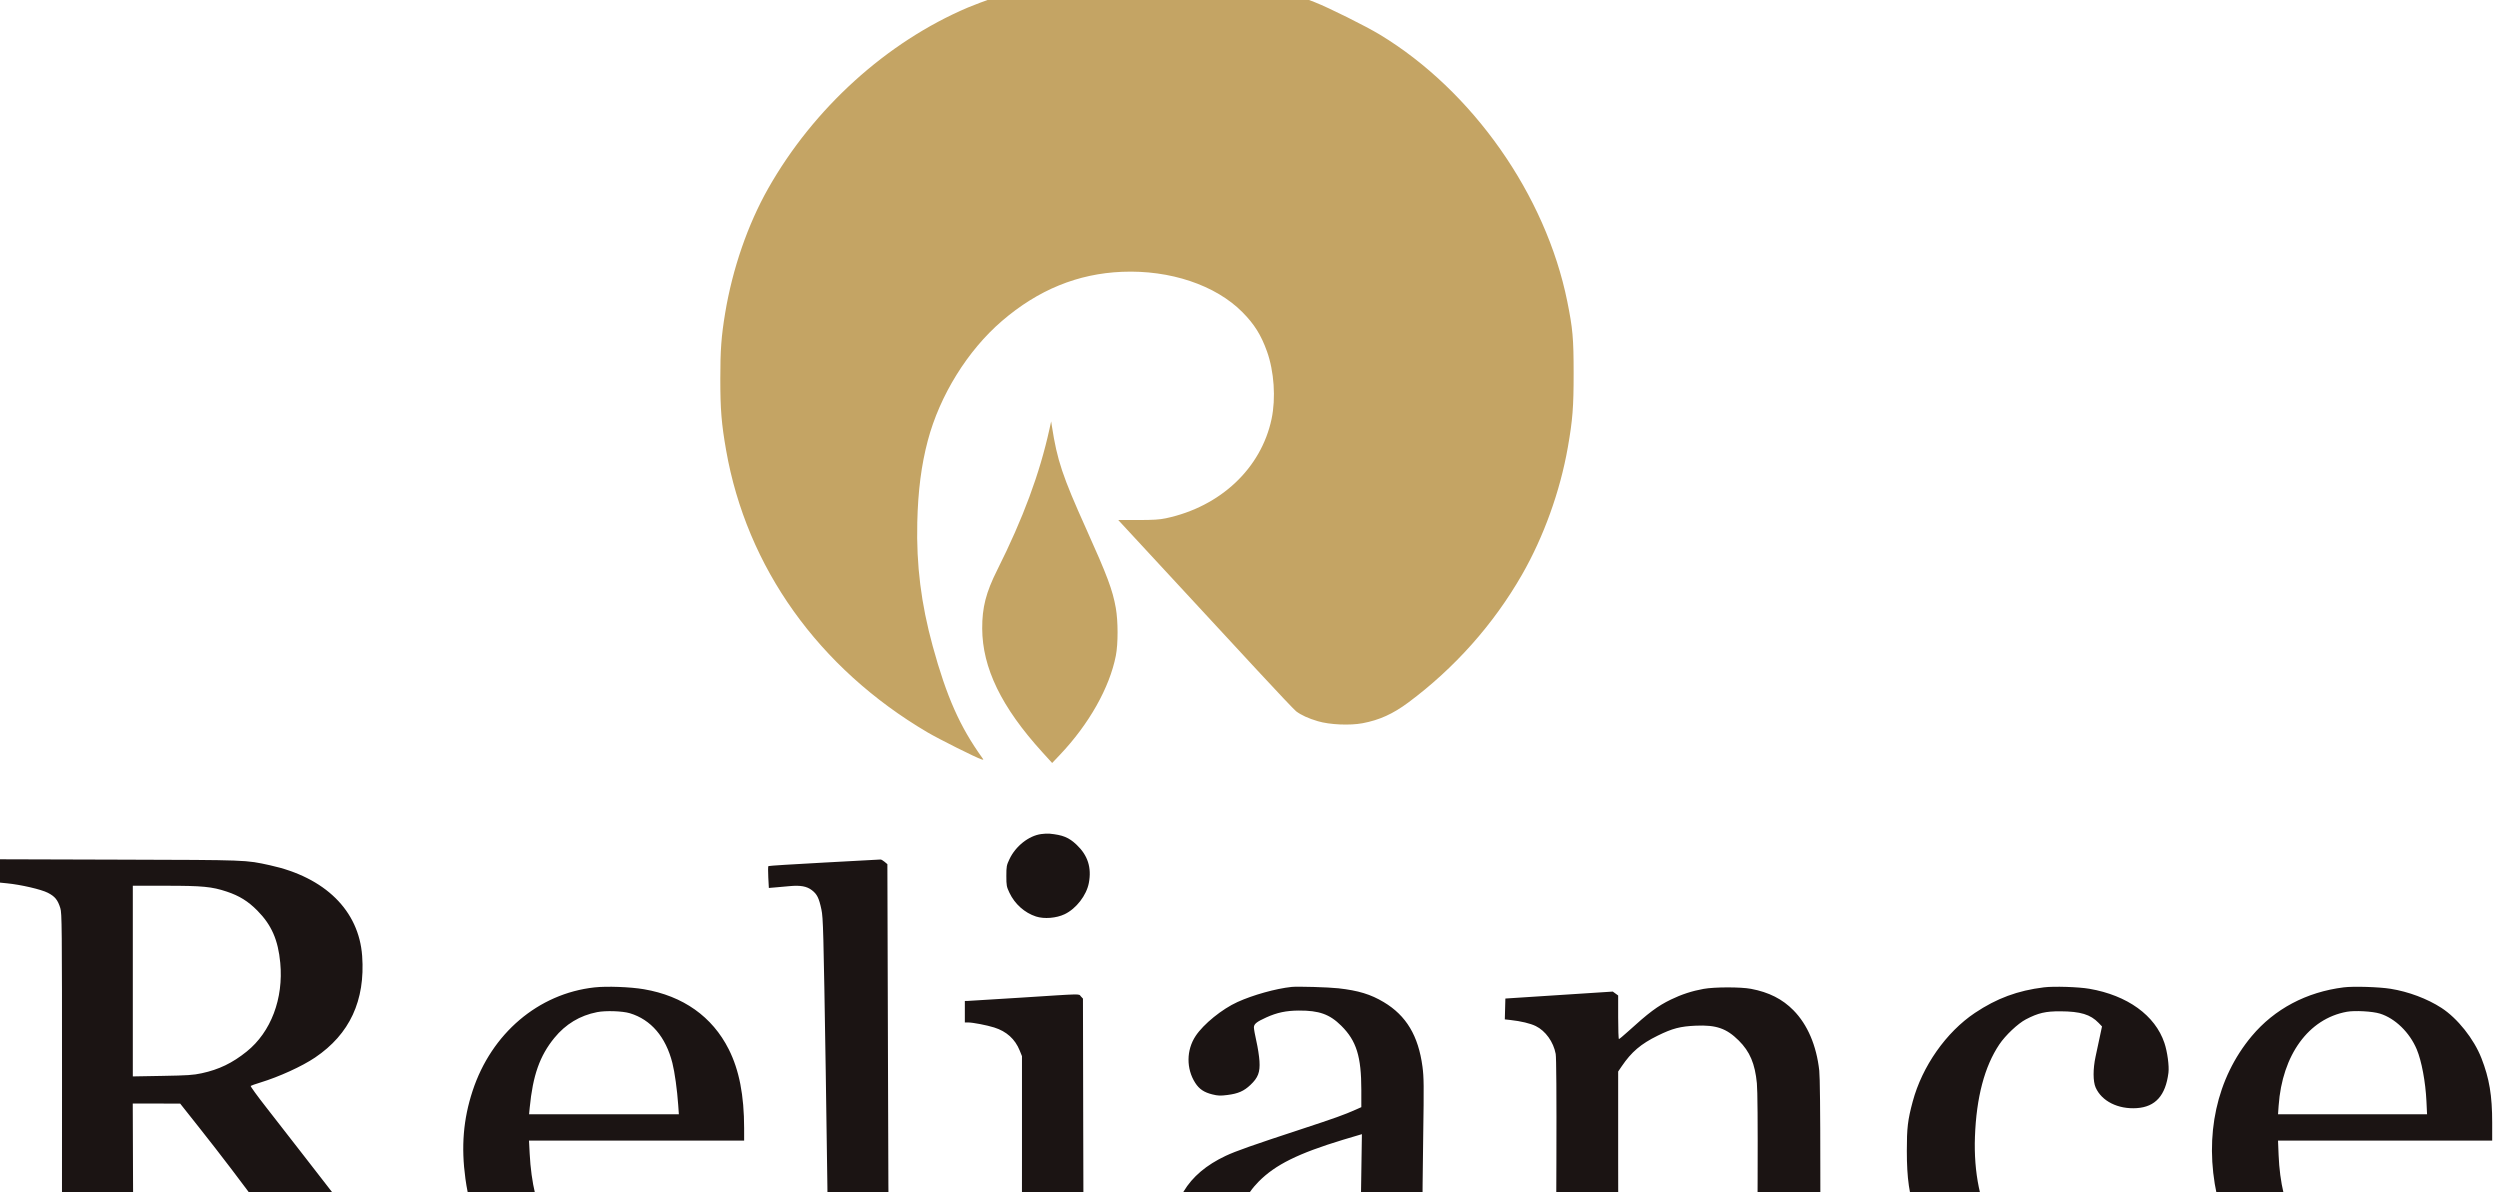
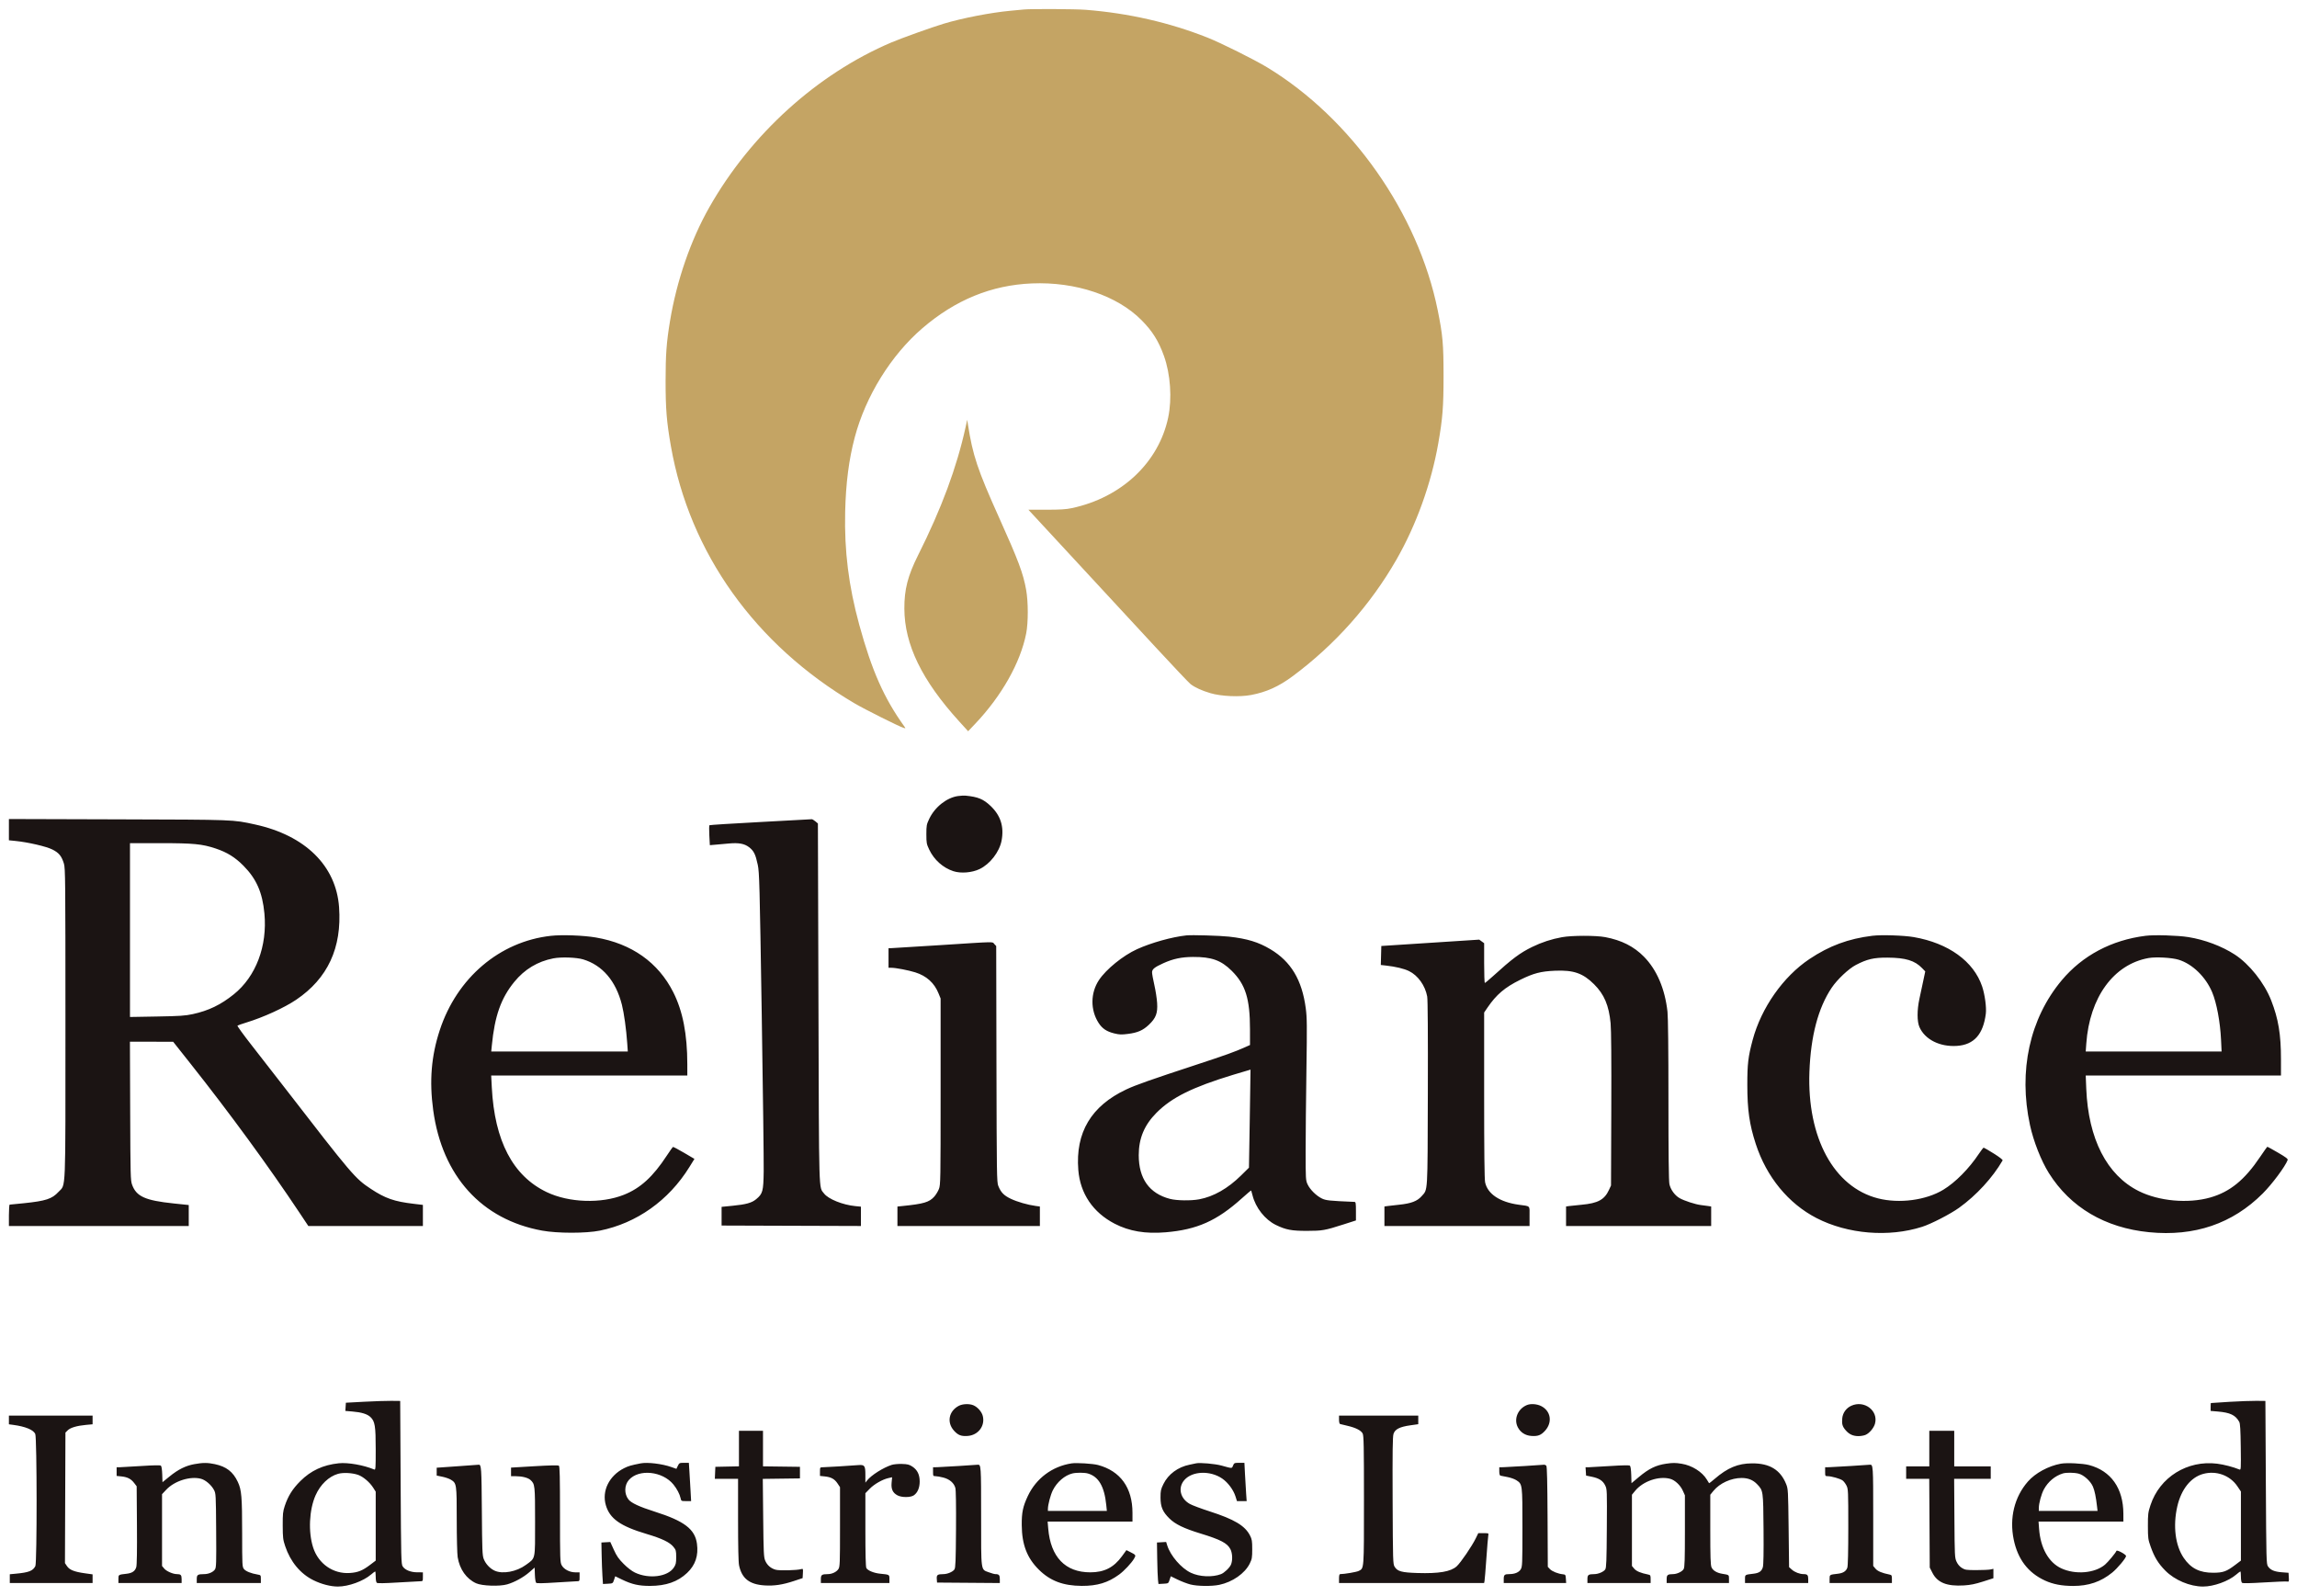
- <svg xmlns="http://www.w3.org/2000/svg" viewBox="0 30 2560 1220" version="1.1">
+ <svg xmlns="http://www.w3.org/2000/svg" viewBox="-10 -10 2580 1792" version="1.1">
  <path d="M 1066.174 884.078 C 1053.464 885.801, 1040.007 896.429, 1033.715 909.712 C 1030.730 916.014, 1030.500 917.251, 1030.500 927 C 1030.500 936.728, 1030.734 937.994, 1033.685 944.223 C 1039.130 955.718, 1049.243 964.744, 1060.900 968.514 C 1069.256 971.216, 1081.676 970.211, 1090.202 966.142 C 1102.011 960.506, 1112.592 946.833, 1114.986 934.114 C 1117.933 918.457, 1113.909 905.878, 1102.500 895.088 C 1094.434 887.460, 1088.412 884.999, 1074.500 883.647 C 1072.850 883.487, 1069.103 883.681, 1066.174 884.078 M -0 921.851 L -0 933.797 7.250 934.521 C 21.589 935.954, 42.135 940.720, 48.946 944.194 C 56.266 947.928, 59.153 951.470, 61.776 959.937 C 63.380 965.112, 63.500 977.596, 63.500 1139 C 63.500 1334.968, 64.130 1319.564, 55.745 1328.661 C 48.417 1336.611, 41.558 1338.853, 16.621 1341.450 C 8.437 1342.303, 1.350 1343, 0.871 1343 C 0.392 1343, 0 1348.400, 0 1355 L 0 1367 101 1367 L 202 1367 202 1355.226 L 202 1343.452 184.930 1341.667 C 153.089 1338.338, 143.166 1333.856, 138.364 1320.633 C 136.615 1315.816, 136.483 1310.707, 136.221 1237.750 L 135.941 1160 160.221 1160.040 L 184.500 1160.080 204 1184.688 C 248.244 1240.523, 291.467 1299.649, 326.492 1352.250 L 336.314 1367 400.657 1367 L 465 1367 465 1355.155 L 465 1343.309 454.750 1342.099 C 432.805 1339.509, 422.762 1336.008, 406.535 1325.294 C 388.774 1313.568, 385.914 1310.206, 308.453 1210 C 298.037 1196.525, 281.959 1175.862, 272.725 1164.082 C 263.491 1152.302, 256.288 1142.355, 256.718 1141.976 C 257.148 1141.598, 261.550 1140.049, 266.500 1138.535 C 285.901 1132.600, 309.246 1121.944, 322.630 1112.913 C 358.124 1088.961, 374.095 1054.549, 370.856 1009 C 367.546 962.444, 332.890 928.326, 276.408 916.018 C 251.190 910.523, 254.922 910.663, 122.750 910.270 L 0 909.905 -0 921.851 M 844 913.266 C 812.925 914.913, 787.198 916.539, 786.830 916.880 C 786.461 917.221, 786.417 922.397, 786.730 928.383 L 787.301 939.266 794.400 938.662 C 798.305 938.330, 804.698 937.761, 808.607 937.396 C 819.631 936.369, 826.111 937.541, 831.296 941.500 C 836.695 945.622, 838.636 949.544, 841.131 961.365 C 842.919 969.834, 843.242 981.977, 845.566 1128 C 846.944 1214.625, 847.943 1294.500, 847.786 1305.500 C 847.463 1328.091, 846.742 1330.754, 839.279 1336.938 C 834.341 1341.029, 828.078 1342.772, 812.921 1344.272 L 800.500 1345.502 800.500 1356.001 L 800.500 1366.500 878.750 1366.756 L 957 1367.012 957 1356.151 L 957 1345.289 950.750 1344.681 C 936.520 1343.296, 920.368 1336.793, 915.585 1330.522 C 909.533 1322.588, 909.959 1337.039, 909.289 1116.702 L 908.675 914.904 905.761 912.452 C 904.158 911.103, 902.319 910.061, 901.673 910.136 C 901.028 910.210, 875.075 911.619, 844 913.266 M 136 1034.623 L 136 1132.247 166.250 1131.716 C 192.176 1131.262, 197.930 1130.877, 206.500 1129.024 C 224.266 1125.182, 237.939 1118.585, 252.631 1106.766 C 277.479 1086.777, 290.422 1052.572, 286.991 1015.967 C 284.790 992.484, 278.051 977.121, 263.500 962.414 C 254.071 952.884, 245.072 947.294, 232.303 943.035 C 216.986 937.926, 207.513 937.012, 169.750 937.006 L 136 937 136 1034.623 M 608.708 1041.099 C 551.223 1047.481, 503.259 1088.228, 483.925 1147.105 C 474.399 1176.117, 472.105 1204.208, 476.586 1237 C 486.689 1310.930, 530.981 1359.858, 598.978 1372.204 C 616.292 1375.347, 648.137 1375.346, 663.763 1372.201 C 705.075 1363.887, 741.039 1338.376, 764.252 1300.920 L 770.004 1291.639 758.350 1284.787 C 751.941 1281.018, 746.351 1278.062, 745.929 1278.217 C 745.507 1278.373, 742.361 1282.775, 738.938 1288 C 723.406 1311.708, 709.355 1324.534, 690.824 1331.921 C 665.197 1342.135, 629.064 1340.898, 604.072 1328.950 C 566.077 1310.786, 545.497 1271.519, 542.385 1211.250 L 541.701 1198 651.850 1198 L 762 1198 761.990 1185.250 C 761.962 1151.545, 756.928 1125.720, 746.247 1104.500 C 729.376 1070.983, 699.502 1049.841, 659.297 1042.965 C 645.436 1040.594, 621.281 1039.703, 608.708 1041.099 M 1322.500 1040.619 C 1306.293 1042.367, 1283.147 1048.833, 1267.184 1056.071 C 1251.431 1063.213, 1232.431 1078.617, 1224.342 1090.804 C 1214.769 1105.226, 1214.603 1124.356, 1223.925 1138.883 C 1228.004 1145.240, 1232.963 1148.577, 1241.441 1150.669 C 1247.275 1152.108, 1249.611 1152.199, 1256.907 1151.268 C 1267.876 1149.868, 1273.746 1147.299, 1280.438 1140.970 C 1288.329 1133.508, 1290.421 1127.977, 1289.694 1116.507 C 1289.380 1111.553, 1287.970 1102.464, 1286.561 1096.310 C 1285.153 1090.155, 1284 1083.773, 1284 1082.128 C 1284 1078.573, 1286.727 1076.359, 1296.636 1071.866 C 1307.644 1066.874, 1317.066 1064.883, 1330 1064.815 C 1350.816 1064.705, 1361.557 1068.548, 1373.465 1080.368 C 1388.993 1095.781, 1393.988 1111.778, 1393.996 1146.113 L 1394 1163.727 1388.250 1166.291 C 1376.552 1171.506, 1366.714 1175.038, 1333.500 1185.944 C 1282.892 1202.562, 1265.518 1208.689, 1255.100 1213.592 C 1215.605 1232.178, 1197.802 1262.040, 1201.160 1304.070 C 1203.281 1330.612, 1217.640 1351.824, 1242.039 1364.455 C 1258.407 1372.929, 1276.619 1375.988, 1299.302 1374.074 C 1334.587 1371.095, 1356.774 1361.201, 1384.884 1335.909 C 1390.489 1330.867, 1395.189 1326.912, 1395.329 1327.120 C 1395.470 1327.329, 1396.140 1329.750, 1396.820 1332.500 C 1400.264 1346.448, 1410.841 1359.871, 1423.090 1365.842 C 1434.227 1371.271, 1440.705 1372.502, 1458 1372.478 C 1475.286 1372.454, 1478.072 1371.966, 1498.707 1365.349 L 1513 1360.766 1513 1350.383 C 1513 1341.189, 1512.800 1339.992, 1511.250 1339.926 C 1483.138 1338.741, 1479.344 1338.345, 1474.729 1336.111 C 1468.466 1333.079, 1461.379 1326.061, 1458.680 1320.220 C 1456.581 1315.676, 1456.500 1314.286, 1456.500 1283 C 1456.500 1265.125, 1456.892 1224.400, 1457.371 1192.500 C 1458.139 1141.304, 1458.050 1133.067, 1456.614 1122.282 C 1452.399 1090.625, 1440.007 1069.952, 1417.007 1056.204 C 1403.514 1048.138, 1390.988 1044.317, 1370.500 1042.013 C 1360.407 1040.879, 1328.646 1039.956, 1322.500 1040.619 M 2093 1041.036 C 2066.081 1044.348, 2044.655 1052.280, 2022.349 1067.192 C 1992.876 1086.896, 1968.299 1121.908, 1958.606 1158 C 1953.541 1176.860, 1952.579 1184.946, 1952.596 1208.500 C 1952.617 1236.734, 1954.945 1252.964, 1962.134 1275 C 1974.188 1311.945, 1998.699 1341.806, 2030.361 1358.121 C 2065.309 1376.128, 2111.448 1379.934, 2149 1367.905 C 2159.245 1364.623, 2180.646 1353.591, 2190.500 1346.512 C 2209.865 1332.599, 2228.223 1312.614, 2239.325 1293.360 C 2239.729 1292.658, 2235.917 1289.676, 2229.416 1285.610 C 2223.604 1281.974, 2218.499 1279, 2218.071 1279 C 2217.643 1279, 2215.234 1282.097, 2212.717 1285.882 C 2201.584 1302.625, 2186.457 1317.922, 2172.809 1326.239 C 2153.380 1338.080, 2123.349 1342.074, 2099.439 1335.997 C 2049.817 1323.386, 2019.642 1267.788, 2022.347 1193.950 C 2023.824 1153.646, 2032.166 1122.065, 2047.297 1099.500 C 2053.564 1090.153, 2066.392 1078.047, 2074.500 1073.827 C 2087.175 1067.230, 2094.647 1065.494, 2110 1065.578 C 2130.424 1065.689, 2140.676 1068.811, 2148.979 1077.448 L 2152.457 1081.067 2150.074 1092.284 C 2148.764 1098.453, 2146.868 1107.325, 2145.861 1112 C 2143.157 1124.556, 2143.179 1137.352, 2145.917 1143.563 C 2152.098 1157.585, 2168.860 1165.999, 2188.065 1164.719 C 2207.143 1163.447, 2217.574 1151.796, 2220.492 1128.500 C 2221.357 1121.596, 2219.381 1106.987, 2216.367 1098.010 C 2206.874 1069.731, 2178.520 1049.258, 2139.500 1042.509 C 2128.427 1040.593, 2103.113 1039.791, 2093 1041.036 M 2400 1041.048 C 2361.809 1045.809, 2329.068 1063.164, 2305.765 1091 C 2269.784 1133.978, 2256.900 1192.735, 2270.090 1253.695 C 2274.017 1271.842, 2282.644 1293.779, 2291.251 1307.500 C 2315.459 1346.094, 2354.401 1369.083, 2403.856 1373.975 C 2454.805 1379.016, 2497.520 1364.468, 2531.504 1330.500 C 2542.058 1319.951, 2556.783 1300.171, 2559.508 1292.882 C 2559.972 1291.640, 2557.464 1289.726, 2548.691 1284.632 C 2542.409 1280.985, 2537.034 1278, 2536.746 1278 C 2536.458 1278, 2532.827 1283.063, 2528.677 1289.250 C 2511.220 1315.280, 2494.696 1328.743, 2472.500 1335.025 C 2447.596 1342.073, 2414.977 1339.136, 2392.269 1327.800 C 2356.453 1309.921, 2335.573 1269.189, 2333.292 1212.750 L 2332.696 1198 2442.348 1198 L 2552 1198 2552 1179.724 C 2552 1151.738, 2549.098 1134.331, 2540.965 1113.529 C 2533.260 1093.823, 2516.469 1072.725, 2500 1062.056 C 2485.527 1052.681, 2466.290 1045.455, 2448 1042.524 C 2436.102 1040.617, 2409.917 1039.812, 2400 1041.048 M 1744.500 1042.615 C 1732.761 1044.720, 1721.734 1048.319, 1711.010 1053.544 C 1697.312 1060.217, 1688.473 1066.817, 1666.535 1086.750 C 1662.146 1090.737, 1658.206 1094, 1657.778 1094 C 1657.350 1094, 1657 1083.960, 1657 1071.688 L 1657 1049.376 1654.250 1047.376 L 1651.500 1045.375 1596.500 1048.937 L 1541.500 1052.500 1541.217 1063.174 L 1540.934 1073.848 1546.717 1074.488 C 1557.538 1075.685, 1567.050 1077.963, 1572.626 1080.693 C 1582.653 1085.603, 1590.761 1096.933, 1593.030 1109.204 C 1593.688 1112.763, 1593.942 1151.110, 1593.752 1218.099 C 1593.427 1332.487, 1593.851 1325.480, 1586.776 1333.517 C 1581.854 1339.109, 1575.039 1341.708, 1561.654 1343.098 C 1556.069 1343.677, 1550.037 1344.363, 1548.250 1344.621 L 1545 1345.091 1545 1356.045 L 1545 1367 1626.500 1367 L 1708 1367 1708 1356.019 C 1708 1343.464, 1709.445 1345.001, 1695.867 1343.120 C 1674.585 1340.172, 1660.896 1331.067, 1658.092 1317.994 C 1657.347 1314.520, 1657 1283.399, 1657 1220.063 L 1657 1127.224 1660.644 1121.862 C 1670.659 1107.126, 1680.213 1098.994, 1697.500 1090.490 C 1712.595 1083.065, 1720.595 1080.978, 1736.599 1080.291 C 1757.398 1079.397, 1767.970 1083.060, 1780.472 1095.492 C 1791.875 1106.830, 1797.119 1119.204, 1799.045 1139.313 C 1799.741 1146.583, 1800.009 1180.439, 1799.808 1236 L 1799.500 1321.500 1797.199 1326.500 C 1792.158 1337.453, 1784.798 1341.448, 1766.567 1343.130 C 1760.480 1343.691, 1754.037 1344.362, 1752.250 1344.621 L 1749 1345.091 1749 1356.045 L 1749 1367 1830.500 1367 L 1912 1367 1912 1356.045 L 1912 1345.091 1908.750 1344.589 C 1906.963 1344.314, 1903.250 1343.820, 1900.500 1343.492 C 1894.287 1342.751, 1881.805 1338.706, 1876.547 1335.727 C 1871.161 1332.678, 1866.414 1326.157, 1865.092 1319.994 C 1864.349 1316.528, 1864 1286.327, 1864 1225.411 C 1864 1168.365, 1863.611 1132.434, 1862.928 1126.303 C 1860.055 1100.542, 1850.926 1079.207, 1836.500 1064.537 C 1825.170 1053.016, 1811.386 1046.047, 1793.049 1042.569 C 1782.549 1040.577, 1755.718 1040.602, 1744.500 1042.615 M 1046 1051.548 C 1017.675 1053.366, 993.038 1054.887, 991.250 1054.927 L 988 1055 988 1066 L 988 1077 991.390 1077 C 996.200 1077, 1010.344 1079.721, 1018 1082.119 C 1030.691 1086.094, 1039.424 1093.977, 1044.177 1105.748 L 1046.500 1111.500 1046.500 1216 C 1046.500 1316.104, 1046.420 1320.706, 1044.609 1325.404 C 1043.568 1328.101, 1041.202 1331.984, 1039.350 1334.034 C 1033.657 1340.336, 1027.625 1342.119, 1003.750 1344.557 L 998 1345.144 998 1356.072 L 998 1367 1078 1367 L 1158 1367 1158 1356.061 L 1158 1345.123 1153.250 1344.485 C 1144.318 1343.287, 1132.504 1339.878, 1125.285 1336.417 C 1117.518 1332.694, 1114.196 1329.261, 1111.270 1321.931 C 1109.613 1317.783, 1109.482 1309.034, 1109.222 1185.034 L 1108.943 1052.569 1106.797 1050.284 C 1104.220 1047.541, 1110.443 1047.411, 1046 1051.548 M 611.500 1066.411 C 593.825 1069.868, 579.202 1078.679, 567.650 1092.833 C 552.712 1111.136, 545.629 1131.188, 542.422 1164.250 L 541.767 1171 618.459 1171 L 695.150 1171 694.507 1161.750 C 693.412 1145.996, 690.909 1127.905, 688.521 1118.489 C 681.748 1091.776, 666.652 1074.111, 645 1067.559 C 637.479 1065.283, 620.282 1064.694, 611.500 1066.411 M 2403.238 1066.040 C 2363.999 1073.101, 2337.017 1110.193, 2333.329 1162.145 L 2332.701 1171 2409.004 1171 L 2485.308 1171 2484.678 1157.750 C 2483.730 1137.809, 2479.728 1116.383, 2474.733 1104.500 C 2467.450 1087.173, 2452.576 1072.733, 2437.072 1067.938 C 2429.443 1065.578, 2411.422 1064.567, 2403.238 1066.040 M 1375.175 1197.150 C 1329.281 1211.120, 1306.009 1222.655, 1288.900 1239.915 C 1275.276 1253.659, 1269.035 1268.610, 1269.035 1287.500 C 1269.035 1313.840, 1280.921 1330.476, 1304.071 1336.535 C 1311.655 1338.521, 1327.512 1338.765, 1336.870 1337.042 C 1352.999 1334.071, 1369.163 1324.869, 1384.022 1310.199 L 1392.834 1301.500 1393.753 1246.500 C 1394.258 1216.250, 1394.633 1191.448, 1394.586 1191.384 C 1394.539 1191.319, 1385.804 1193.914, 1375.175 1197.150 M 399 1564.397 L 378.500 1565.500 378.201 1570.102 L 377.902 1574.704 385.839 1575.366 C 396.137 1576.225, 402.572 1578.216, 406.159 1581.653 C 411.151 1586.435, 412 1591.690, 412 1617.788 C 412 1639.711, 411.888 1641.167, 410.250 1640.481 C 398.447 1635.535, 380.728 1632.425, 370.500 1633.505 C 352.884 1635.365, 339.246 1641.679, 327.412 1653.453 C 318.592 1662.228, 313.564 1670.247, 309.826 1681.500 C 307.791 1687.624, 307.507 1690.378, 307.557 1703.500 C 307.609 1716.995, 307.882 1719.303, 310.282 1726.500 C 316.138 1744.067, 327.384 1757.641, 342.086 1764.888 C 351.054 1769.309, 361.343 1771.965, 369.500 1771.965 C 381.436 1771.965, 398.032 1765.944, 406.812 1758.429 C 409.015 1756.543, 411.084 1755, 411.409 1755 C 411.734 1755, 412 1757.645, 412 1760.878 C 412 1764.375, 412.506 1767.164, 413.250 1767.764 C 414.093 1768.444, 421.657 1768.334, 436.500 1767.423 C 448.600 1766.681, 459.962 1766.058, 461.750 1766.037 C 464.978 1766, 465 1765.967, 465 1761 L 465 1756 458.750 1755.978 C 451.304 1755.952, 444.967 1753.405, 442.328 1749.378 C 440.601 1746.742, 440.473 1741.554, 440 1655.044 L 439.500 1563.500 429.500 1563.397 C 424 1563.340, 410.275 1563.790, 399 1564.397 M 2494 1564.496 C 2482.725 1565.168, 2473.387 1565.781, 2473.250 1565.859 C 2473.113 1565.936, 2473 1567.960, 2473 1570.356 L 2473 1574.712 2480.857 1575.368 C 2494.966 1576.544, 2500.968 1579.421, 2505.128 1587 C 2506.164 1588.889, 2506.580 1595.831, 2506.826 1615.386 C 2507.137 1640.129, 2507.071 1641.239, 2505.326 1640.510 C 2498.712 1637.748, 2487.887 1634.917, 2480.333 1633.974 C 2446.807 1629.789, 2415.725 1649.148, 2405.402 1680.645 C 2402.730 1688.798, 2402.503 1690.649, 2402.533 1704 C 2402.564 1717.624, 2402.753 1719.029, 2405.668 1727.261 C 2409.805 1738.947, 2414.158 1746.057, 2422.086 1754.077 C 2432.627 1764.742, 2449.754 1771.965, 2464.500 1771.965 C 2476.452 1771.965, 2493.022 1765.993, 2501.659 1758.573 C 2503.946 1756.608, 2506.084 1755, 2506.409 1755 C 2506.734 1755, 2507 1757.645, 2507 1760.878 C 2507 1764.374, 2507.506 1767.165, 2508.250 1767.766 C 2509.095 1768.449, 2517.107 1768.313, 2533 1767.344 C 2545.925 1766.556, 2557.534 1766.098, 2558.798 1766.326 C 2560.979 1766.720, 2561.080 1766.482, 2560.798 1761.620 L 2560.500 1756.500 2553 1755.939 C 2544.601 1755.311, 2540.204 1753.440, 2537.398 1749.301 C 2535.577 1746.614, 2535.480 1742.768, 2535 1655 L 2534.500 1563.500 2524.500 1563.387 C 2519 1563.325, 2505.275 1563.824, 2494 1564.496 M 1066.871 1569.006 C 1055.621 1574.951, 1053.202 1587.683, 1061.565 1596.940 C 1066.116 1601.978, 1069.665 1603.337, 1076.900 1602.814 C 1088.786 1601.954, 1096.667 1591.509, 1093.856 1580.342 C 1092.664 1575.610, 1088.020 1570.343, 1083.282 1568.352 C 1078.727 1566.438, 1071.160 1566.739, 1066.871 1569.006 M 1705.145 1568.070 C 1694.921 1572.165, 1690.074 1583.756, 1694.752 1592.929 C 1697.760 1598.829, 1703.140 1602.310, 1710.018 1602.808 C 1717.340 1603.337, 1720.868 1601.995, 1725.430 1596.945 C 1733.956 1587.508, 1731.930 1574.757, 1721.030 1569.250 C 1716.340 1566.881, 1709.401 1566.365, 1705.145 1568.070 M 2069.384 1568.913 C 2063.688 1571.500, 2059.815 1576.866, 2059.227 1582.988 C 2058.600 1589.519, 2059.405 1592.253, 2063.249 1596.631 C 2067.161 1601.086, 2071.443 1603, 2077.500 1603 C 2080.010 1603, 2083.519 1602.392, 2085.298 1601.649 C 2089.695 1599.812, 2094.682 1593.896, 2096.019 1588.929 C 2099.945 1574.351, 2083.923 1562.311, 2069.384 1568.913 M 0 1584.871 L 0 1589.742 4.841 1590.385 C 18.575 1592.206, 27.672 1595.971, 29.623 1600.640 C 31.552 1605.258, 31.644 1745.168, 29.721 1748.970 C 26.985 1754.376, 22.394 1756.165, 7.750 1757.530 L 1 1758.159 1 1763.080 L 1 1768 47.500 1768 L 94 1768 94 1763.142 L 94 1758.284 85.250 1757.059 C 73.443 1755.405, 68.095 1753.265, 65.259 1749.056 L 62.962 1745.648 63.231 1672.347 L 63.500 1599.045 66.064 1596.481 C 69.040 1593.505, 76.452 1591.321, 86.750 1590.384 L 94 1589.724 94 1584.862 L 94 1580 47 1580 L 0 1580 0 1584.871 M 1494 1584.531 C 1494 1587.294, 1494.488 1589.206, 1495.250 1589.430 C 1495.938 1589.632, 1499.631 1590.523, 1503.459 1591.410 C 1512.778 1593.571, 1518.735 1596.587, 1520.527 1600.053 C 1521.784 1602.484, 1522 1613.461, 1522 1675 C 1522 1753.975, 1522.198 1751.295, 1516.128 1754.434 C 1513.784 1755.646, 1500.020 1758, 1495.276 1758 C 1494.411 1758, 1494 1759.612, 1494 1763 L 1494 1768 1575.481 1768 L 1656.962 1768 1657.425 1765.750 C 1657.680 1764.513, 1658.610 1753.150, 1659.493 1740.500 C 1660.375 1727.850, 1661.336 1716.263, 1661.628 1714.750 C 1662.159 1712.002, 1662.155 1712, 1656.288 1712 L 1650.417 1712 1647.623 1717.750 C 1643.348 1726.547, 1630.635 1745.194, 1626.147 1749.248 C 1619.492 1755.260, 1606.207 1757.523, 1582.016 1756.763 C 1564.273 1756.206, 1559.592 1754.917, 1556.448 1749.721 C 1554.573 1746.621, 1554.489 1743.829, 1554.213 1675.443 C 1553.987 1619.574, 1554.200 1603.543, 1555.213 1600.443 C 1556.911 1595.241, 1562.192 1592.562, 1574.062 1590.882 L 1583 1589.617 1583 1584.809 L 1583 1580 1538.500 1580 L 1494 1580 1494 1584.531 M 820 1616.971 L 820 1636.942 806.750 1637.221 L 793.500 1637.500 793.204 1644.250 L 792.909 1651 805.954 1651 L 819 1651 819 1696.951 C 819 1727.133, 819.385 1744.720, 820.123 1748.201 C 823.244 1762.922, 831.762 1769.604, 848.798 1770.692 C 859.563 1771.380, 869.028 1769.957, 881.720 1765.746 L 891.500 1762.500 891.807 1757.119 C 892.103 1751.916, 892.037 1751.759, 889.807 1752.404 C 885.058 1753.776, 865.524 1754.250, 861.295 1753.095 C 855.753 1751.582, 851.628 1747.983, 849.442 1742.754 C 847.855 1738.959, 847.615 1733.783, 847.216 1694.771 L 846.769 1651.041 867.635 1650.771 L 888.500 1650.500 888.500 1644 L 888.500 1637.500 867.750 1637.230 L 847 1636.959 847 1616.980 L 847 1597 833.500 1597 L 820 1597 820 1616.971 M 2157 1617 L 2157 1637 2144 1637 L 2131 1637 2131 1644 L 2131 1651 2143.965 1651 L 2156.929 1651 2157.215 1700.823 L 2157.500 1750.645 2160.522 1756.573 C 2166.170 1767.648, 2176.755 1771.865, 2195.964 1770.695 C 2203.189 1770.255, 2208.572 1769.164, 2217.312 1766.368 L 2229 1762.630 2229 1757.340 L 2229 1752.050 2225.750 1752.770 C 2223.963 1753.166, 2216.875 1753.493, 2210 1753.495 C 2198.526 1753.500, 2197.182 1753.302, 2193.623 1751.090 C 2191.104 1749.524, 2189.002 1747.072, 2187.623 1744.090 C 2185.576 1739.664, 2185.489 1737.915, 2185.202 1695.250 L 2184.903 1651 2205.452 1651 L 2226 1651 2226 1644 L 2226 1637 2205.500 1637 L 2185 1637 2185 1617 L 2185 1597 2171 1597 L 2157 1597 2157 1617 M 208.254 1634.494 C 198.572 1636.250, 190.165 1640.423, 180.500 1648.271 L 172.500 1654.768 172.214 1645.976 C 172.039 1640.614, 171.454 1636.801, 170.714 1636.202 C 169.916 1635.556, 162.475 1635.679, 149 1636.560 C 137.725 1637.297, 126.813 1637.922, 124.750 1637.950 L 121 1638 121 1642.860 L 121 1647.720 126.387 1648.276 C 133.200 1648.979, 137.151 1651.021, 140.698 1655.670 L 143.500 1659.342 143.811 1702.921 C 144.017 1731.797, 143.762 1747.728, 143.054 1750.140 C 141.739 1754.620, 138.478 1756.868, 132.258 1757.583 C 122.856 1758.663, 123 1758.570, 123 1763.519 L 123 1768 158.500 1768 L 194 1768 194 1763.607 C 194 1758.997, 193.039 1758, 188.596 1758 C 184.313 1758, 177.012 1754.803, 174.514 1751.834 L 172 1748.847 172 1708.537 L 172 1668.227 176.750 1663.178 C 186.072 1653.267, 203.860 1647.693, 215.807 1650.938 C 220.949 1652.335, 227.316 1657.815, 230.322 1663.432 C 232.443 1667.394, 232.508 1668.573, 232.792 1708.861 C 233.052 1745.621, 232.904 1750.498, 231.464 1752.695 C 229.468 1755.741, 224.305 1757.996, 219.282 1758.014 C 212.038 1758.040, 211 1758.742, 211 1763.617 L 211 1768 247 1768 L 283 1768 283 1763.545 C 283 1759.176, 282.928 1759.079, 279.250 1758.462 C 271.989 1757.245, 266.004 1754.821, 264.013 1752.289 C 262.078 1749.829, 261.999 1748.279, 261.980 1712.115 C 261.958 1670.891, 261.333 1663.471, 257.120 1654.453 C 251.806 1643.077, 244.223 1637.214, 231.280 1634.471 C 223.131 1632.745, 217.875 1632.750, 208.254 1634.494 M 709.500 1633.626 C 698.731 1635.746, 695.770 1636.609, 691 1639.015 C 674.209 1647.485, 665.806 1664.497, 670.476 1680.569 C 674.887 1695.750, 686.853 1704.175, 716.500 1712.976 C 733.452 1718.009, 742.270 1722.253, 746.416 1727.375 C 749.267 1730.898, 749.500 1731.770, 749.500 1738.916 C 749.500 1745.629, 749.147 1747.180, 746.816 1750.702 C 739.960 1761.063, 718.814 1763.750, 703.131 1756.253 C 699.675 1754.601, 694.793 1750.847, 690.489 1746.531 C 684.883 1740.909, 682.680 1737.741, 679.489 1730.722 L 675.500 1721.944 670.500 1722.222 L 665.500 1722.500 665.773 1736.500 C 665.923 1744.200, 666.316 1754.683, 666.645 1759.796 L 667.245 1769.093 672.793 1768.796 C 678.304 1768.502, 678.351 1768.473, 679.683 1764.465 L 681.024 1760.429 688.762 1764.176 C 699.750 1769.496, 707.575 1771.266, 720 1771.242 C 738.073 1771.207, 751.250 1766.605, 761.770 1756.656 C 771.062 1747.869, 774.653 1737.199, 772.824 1723.820 C 770.592 1707.500, 758.520 1698.329, 725.500 1687.868 C 708.333 1682.430, 699.032 1678.128, 695.940 1674.196 C 690.994 1667.909, 691.177 1658.146, 696.352 1652.252 C 707.486 1639.570, 734.199 1642.306, 746.418 1657.379 C 750.350 1662.229, 753.477 1668.209, 754.457 1672.750 C 755.147 1675.943, 755.257 1676, 760.715 1676 L 766.272 1676 765.623 1664.250 C 765.267 1657.787, 764.697 1648.112, 764.359 1642.750 L 763.742 1633 758.355 1633 C 753.219 1633, 752.892 1633.158, 751.356 1636.379 L 749.745 1639.759 744.122 1637.767 C 733.681 1634.068, 717.241 1632.102, 709.500 1633.626 M 1193.500 1633.629 C 1171.861 1636.992, 1153.830 1650.449, 1144.504 1670.195 C 1138.927 1682.002, 1137.507 1688.777, 1137.628 1703 C 1137.813 1724.910, 1143.563 1739.850, 1156.885 1753.040 C 1169.576 1765.606, 1184.127 1771.104, 1205 1771.221 C 1222.417 1771.319, 1234.561 1767.631, 1247.076 1758.445 C 1252.681 1754.330, 1260.832 1745.644, 1263.784 1740.641 C 1266.115 1736.691, 1266.003 1736.503, 1259.350 1733.152 L 1255.201 1731.062 1250.148 1737.986 C 1240.946 1750.599, 1230.289 1756, 1214.605 1756 C 1186.525 1756, 1170.034 1738.834, 1167.365 1706.823 L 1166.712 1699 1214.356 1699 L 1262 1699 1262 1689.160 C 1262 1661.004, 1248.428 1642.158, 1223.328 1635.460 C 1217.457 1633.893, 1199.066 1632.764, 1193.500 1633.629 M 1333.500 1633.558 C 1332.400 1633.812, 1329.032 1634.521, 1326.015 1635.134 C 1313.002 1637.778, 1302.203 1645.779, 1296.781 1656.794 C 1293.851 1662.745, 1293.500 1664.370, 1293.500 1671.979 C 1293.500 1682.443, 1295.881 1688.039, 1303.523 1695.540 C 1310.139 1702.033, 1319.743 1706.677, 1338.277 1712.348 C 1361.113 1719.335, 1368.548 1723.234, 1372.023 1730.044 C 1374.343 1734.592, 1374.632 1742.552, 1372.649 1747.298 C 1371.156 1750.871, 1365.118 1756.624, 1361.364 1758.052 C 1351.657 1761.742, 1337.278 1761.082, 1327.595 1756.502 C 1316.750 1751.371, 1304.700 1737.410, 1301.010 1725.701 L 1299.813 1721.902 1294.656 1722.201 L 1289.500 1722.500 1289.792 1741 C 1289.953 1751.175, 1290.336 1761.659, 1290.643 1764.297 L 1291.201 1769.094 1296.771 1768.797 C 1302.308 1768.502, 1302.350 1768.475, 1303.683 1764.465 L 1305.024 1760.429 1312.762 1764.176 C 1317.018 1766.237, 1323.425 1768.680, 1327 1769.606 C 1334.786 1771.623, 1350.875 1771.838, 1359.500 1770.040 C 1374.371 1766.940, 1388.293 1757.212, 1393.745 1746.109 C 1396.221 1741.069, 1396.500 1739.435, 1396.500 1730 C 1396.500 1720.786, 1396.195 1718.903, 1394.012 1714.629 C 1388.372 1703.585, 1376.450 1696.471, 1348.500 1687.471 C 1339.150 1684.460, 1329.264 1680.760, 1326.532 1679.249 C 1315.578 1673.188, 1312.740 1660.922, 1320.299 1652.312 C 1329.188 1642.189, 1349.275 1641.424, 1362.813 1650.693 C 1369.199 1655.065, 1375.385 1663.373, 1377.683 1670.663 L 1379.365 1676 1384.812 1676 L 1390.258 1676 1389.647 1667.250 C 1389.311 1662.438, 1388.742 1652.763, 1388.382 1645.750 L 1387.729 1633 1381.986 1633 C 1376.512 1633, 1376.183 1633.145, 1374.964 1636.087 C 1373.547 1639.508, 1374.413 1639.507, 1362 1636.088 C 1354.817 1634.110, 1337.695 1632.590, 1333.500 1633.558 M 1861.402 1633.997 C 1849.933 1635.679, 1842.032 1639.535, 1830.808 1648.927 L 1822.500 1655.880 1822.215 1646.533 C 1822.038 1640.721, 1821.470 1636.818, 1820.715 1636.211 C 1819.922 1635.575, 1812.377 1635.701, 1799 1636.573 C 1787.725 1637.309, 1776.788 1637.931, 1774.695 1637.955 L 1770.890 1638 1771.195 1642.667 L 1771.500 1647.334 1777.795 1648.614 C 1786.075 1650.296, 1790.377 1653.081, 1792.969 1658.436 C 1795.033 1662.700, 1795.073 1663.768, 1794.790 1706.648 C 1794.547 1743.348, 1794.259 1750.864, 1793.020 1752.734 C 1791.252 1755.401, 1785.215 1757.995, 1780.730 1758.014 C 1774.075 1758.042, 1773 1758.821, 1773 1763.617 L 1773 1768 1808.500 1768 L 1844 1768 1844 1763.519 C 1844 1759.432, 1843.758 1758.989, 1841.250 1758.483 C 1832.825 1756.783, 1827.957 1754.737, 1825.562 1751.892 L 1823 1748.847 1823 1708.842 L 1823 1668.837 1826.574 1664.475 C 1835.511 1653.569, 1853.372 1647.475, 1866.065 1651.002 C 1871.319 1652.461, 1877.374 1658.155, 1880.108 1664.206 L 1882.500 1669.500 1882.500 1709.595 C 1882.500 1741.926, 1882.231 1750.195, 1881.109 1752.293 C 1879.604 1755.108, 1873.617 1757.992, 1869.230 1758.014 C 1863.106 1758.044, 1862 1758.901, 1862 1763.617 L 1862 1768 1897 1768 L 1932 1768 1932 1763.519 C 1932 1758.689, 1932.331 1758.940, 1924.170 1757.575 C 1918.295 1756.592, 1913.843 1753.868, 1912.377 1750.360 C 1911.287 1747.752, 1911 1738.903, 1911 1707.950 L 1911 1668.837 1914.574 1664.475 C 1921.642 1655.850, 1934.542 1649.980, 1946.339 1650.022 C 1953.631 1650.048, 1959.110 1652.291, 1963.699 1657.128 C 1970.455 1664.249, 1970.466 1664.324, 1970.819 1707.500 C 1971.036 1734.049, 1970.783 1747.698, 1970.027 1750.254 C 1968.660 1754.877, 1965.848 1756.817, 1959.435 1757.558 C 1949.825 1758.670, 1950 1758.559, 1950 1763.519 L 1950 1768 1985.500 1768 L 2021 1768 2021 1763.607 C 2021 1759.016, 2020.040 1758.006, 2015.668 1757.994 C 2011.445 1757.984, 2005.852 1755.839, 2002.697 1753.022 L 1999.500 1750.167 1998.980 1706.333 C 1998.477 1663.978, 1998.384 1662.313, 1996.233 1656.952 C 1989.788 1640.888, 1977.698 1633.503, 1958 1633.600 C 1942.056 1633.678, 1930.404 1638.532, 1915.698 1651.222 C 1912.506 1653.975, 1909.772 1656.065, 1909.621 1655.864 C 1909.471 1655.664, 1908.341 1653.826, 1907.110 1651.779 C 1901.923 1643.153, 1890.421 1635.923, 1878.914 1634.056 C 1871.813 1632.904, 1868.925 1632.894, 1861.402 1633.997 M 2304.757 1633.964 C 2290.801 1636.518, 2276.102 1644.488, 2267.763 1654.021 C 2252.583 1671.374, 2246.798 1695.023, 2251.814 1719.224 C 2256.397 1741.336, 2268.022 1756.568, 2286.929 1765.235 C 2295.985 1769.386, 2305.735 1771.256, 2318.500 1771.288 C 2335.897 1771.333, 2349.714 1766.620, 2362.423 1756.306 C 2368.331 1751.512, 2378.001 1739.957, 2377.999 1737.693 C 2377.997 1735.895, 2367.709 1730.372, 2367.201 1731.897 C 2366.521 1733.936, 2357.714 1744.528, 2354.333 1747.373 C 2342.834 1757.049, 2321.111 1758.878, 2305.214 1751.509 C 2291.076 1744.955, 2281.891 1728.631, 2280.312 1707.250 L 2279.703 1699 2327.351 1699 L 2375 1699 2374.983 1690.250 C 2374.926 1661.628, 2361.090 1641.992, 2336.408 1635.504 C 2329.296 1633.635, 2311.332 1632.761, 2304.757 1633.964 M 991.500 1635.339 C 981.937 1638.455, 968.558 1646.933, 963.941 1652.802 L 962 1655.270 962 1646.706 C 962 1636.067, 961.183 1634.964, 953.751 1635.578 C 945.234 1636.283, 916.932 1638, 913.845 1638 C 911.109 1638, 911 1638.186, 911 1642.860 L 911 1647.720 916.387 1648.276 C 923.512 1649.012, 927.422 1651.169, 930.754 1656.205 L 933.500 1660.354 933.500 1704.971 C 933.500 1746.503, 933.374 1749.781, 931.672 1752.378 C 929.562 1755.599, 924.509 1757.994, 919.782 1758.014 C 913.071 1758.042, 912 1758.813, 912 1763.617 L 912 1768 950.500 1768 L 989 1768 989 1763.519 C 989 1758.487, 989.190 1758.595, 978.579 1757.534 C 971.532 1756.830, 964.592 1753.974, 963.086 1751.160 C 962.355 1749.796, 962 1735.706, 962 1708.132 L 962 1667.133 966.845 1662.159 C 971.979 1656.888, 981.170 1651.646, 987.948 1650.123 L 992.035 1649.205 991.456 1655.352 C 990.776 1662.586, 992.760 1666.781, 998.206 1669.621 C 1002.856 1672.045, 1012.656 1672.021, 1016.308 1669.575 C 1020.579 1666.714, 1023 1661.080, 1023 1654 C 1023 1646.284, 1020.388 1640.947, 1014.803 1637.251 C 1011.313 1634.941, 1009.432 1634.463, 1003.073 1634.268 C 998.887 1634.139, 993.711 1634.618, 991.500 1635.339 M 503.500 1636.885 L 480.500 1638.500 480.500 1642.912 L 480.500 1647.325 486.795 1648.609 C 490.258 1649.315, 494.597 1650.824, 496.439 1651.962 C 502.874 1655.939, 502.999 1656.793, 503.008 1696.651 C 503.012 1716.900, 503.473 1735.329, 504.067 1739 C 506.261 1752.557, 513.879 1763.328, 524.783 1768.287 C 531.371 1771.283, 551.113 1771.976, 559.650 1769.510 C 568.008 1767.096, 578.012 1761.593, 584.715 1755.722 L 590.500 1750.655 590.789 1758.738 C 590.960 1763.519, 591.573 1767.224, 592.289 1767.809 C 593.091 1768.465, 600.425 1768.337, 614 1767.430 C 625.275 1766.677, 635.962 1766.047, 637.750 1766.031 C 640.979 1766, 641 1765.968, 641 1761 L 641 1756 636.157 1756 C 629.842 1756, 623.320 1752.586, 620.855 1747.991 C 619.114 1744.744, 619 1741.227, 619 1690.888 C 619 1649.169, 618.722 1637.024, 617.750 1636.253 C 616.919 1635.595, 607.692 1635.784, 590.250 1636.817 L 564 1638.372 564 1643.186 L 564 1648 569.250 1648.024 C 576.582 1648.059, 583.077 1649.733, 585.879 1652.311 C 590.853 1656.888, 591 1658.231, 591 1699.064 C 591 1742.901, 591.710 1739.537, 580.758 1747.599 C 570.201 1755.371, 554.484 1758.269, 545.500 1754.100 C 540.234 1751.657, 535.500 1746.558, 533.333 1740.996 C 531.768 1736.978, 531.543 1731.243, 531.222 1687.020 C 530.869 1638.339, 530.622 1634.777, 527.628 1635.135 C 527.007 1635.209, 516.150 1635.996, 503.500 1636.885 M 1067 1636.550 C 1056.275 1637.249, 1045.362 1637.861, 1042.750 1637.910 L 1038 1638 1038 1643 C 1038 1647.805, 1038.109 1648, 1040.790 1648 C 1042.324 1648, 1046.262 1648.698, 1049.540 1649.550 C 1056.622 1651.392, 1061.561 1655.656, 1063.060 1661.222 C 1063.702 1663.608, 1063.973 1680.865, 1063.790 1707.757 C 1063.548 1743.476, 1063.257 1750.867, 1062.020 1752.734 C 1060.252 1755.401, 1054.215 1757.995, 1049.730 1758.014 C 1042.997 1758.042, 1041.868 1758.847, 1042.199 1763.380 L 1042.500 1767.500 1077.750 1767.763 L 1113 1768.026 1113 1763.620 C 1113 1759.091, 1112.020 1758, 1107.956 1758 C 1106.921 1758, 1103.577 1757.065, 1100.523 1755.923 C 1091.505 1752.549, 1092 1756.219, 1092 1692.750 C 1092 1635.589, 1091.945 1634.789, 1088.050 1635.140 C 1087.197 1635.217, 1077.725 1635.851, 1067 1636.550 M 1703 1636.563 C 1692.275 1637.260, 1681.362 1637.869, 1678.750 1637.915 L 1674 1638 1674 1642.531 C 1674 1645.307, 1674.484 1647.195, 1675.250 1647.405 C 1675.938 1647.593, 1679.425 1648.284, 1683 1648.940 C 1686.575 1649.596, 1691.117 1651.188, 1693.094 1652.477 C 1700.045 1657.012, 1700 1656.671, 1699.996 1705.651 C 1699.993 1747.317, 1699.896 1749.659, 1698.048 1752.689 C 1696.001 1756.046, 1691.356 1757.984, 1685.332 1757.994 C 1679.896 1758.004, 1679 1758.798, 1679 1763.607 L 1679 1768 1714.055 1768 L 1749.110 1768 1748.805 1763.250 C 1748.518 1758.785, 1748.320 1758.482, 1745.500 1758.201 C 1740.068 1757.660, 1733.328 1754.978, 1730.894 1752.387 L 1728.500 1749.840 1728.225 1693.743 C 1728.035 1654.860, 1727.614 1637.240, 1726.853 1636.323 C 1726.249 1635.595, 1725.023 1635.066, 1724.128 1635.147 C 1723.232 1635.228, 1713.725 1635.865, 1703 1636.563 M 2069 1636.550 C 2058.275 1637.249, 2047.362 1637.861, 2044.750 1637.910 L 2040 1638 2040 1643 C 2040 1647.805, 2040.109 1648, 2042.790 1648 C 2047.007 1648, 2056.825 1650.785, 2059.554 1652.755 C 2060.883 1653.715, 2062.877 1656.330, 2063.985 1658.566 C 2065.910 1662.449, 2066 1664.541, 2066 1705.167 C 2066 1732.918, 2065.626 1748.773, 2064.925 1750.785 C 2063.537 1754.768, 2060.189 1756.901, 2054.258 1757.583 C 2044.856 1758.663, 2045 1758.570, 2045 1763.519 L 2045 1768 2080 1768 L 2115 1768 2115 1763.519 C 2115 1759.432, 2114.758 1758.989, 2112.250 1758.483 C 2103.825 1756.783, 2098.957 1754.737, 2096.562 1751.892 L 2094 1748.847 2094 1693.123 C 2094 1635.574, 2093.946 1634.789, 2090.050 1635.140 C 2089.197 1635.217, 2079.725 1635.851, 2069 1636.550 M 369.723 1645.356 C 359.348 1648.284, 349.806 1657.406, 344.452 1669.513 C 337.240 1685.820, 336.080 1710.581, 341.708 1728.083 C 347.616 1746.456, 364.279 1758.021, 382.994 1756.738 C 392.105 1756.113, 397.113 1754.093, 405.750 1747.559 L 412 1742.830 412 1704.111 L 412 1665.392 409.172 1660.932 C 405.289 1654.810, 397.826 1648.475, 392.195 1646.522 C 385.659 1644.255, 375.493 1643.728, 369.723 1645.356 M 1194.500 1644.938 C 1185.901 1647.041, 1177.168 1654.564, 1172.525 1663.869 C 1169.956 1669.016, 1167.054 1680.021, 1167.017 1684.750 L 1167 1687 1200.116 1687 L 1233.233 1687 1232.545 1680.250 C 1230.430 1659.519, 1223.944 1648.425, 1211.920 1644.977 C 1208.048 1643.867, 1198.965 1643.846, 1194.500 1644.938 M 2307 1644.935 C 2298.206 1647.620, 2290.418 1654.141, 2285.739 1662.738 C 2282.872 1668.005, 2280.039 1678.405, 2280.015 1683.750 L 2280 1687 2312.981 1687 L 2345.962 1687 2345.425 1682.250 C 2344.186 1671.290, 2342.742 1664.270, 2340.796 1659.748 C 2338.093 1653.465, 2330.501 1646.615, 2324.590 1645.127 C 2319.590 1643.868, 2310.810 1643.772, 2307 1644.935 M 2464.723 1645.420 C 2450.752 1649.177, 2439.967 1662.696, 2435.542 1682 C 2430.535 1703.838, 2433.289 1725.874, 2442.765 1739.789 C 2450.791 1751.575, 2460.644 1756.520, 2476 1756.468 C 2487.035 1756.431, 2490.828 1755.065, 2500.750 1747.559 L 2507 1742.830 2507 1704.029 L 2507 1665.228 2503.055 1659.364 C 2494.795 1647.085, 2479.380 1641.478, 2464.723 1645.420" stroke="none" fill="#1b1413" fill-rule="evenodd" />
  <path d="M 1140 0.657 C 1138.075 0.842, 1131.325 1.481, 1125 2.075 C 1102.470 4.193, 1070.967 10.298, 1050 16.609 C 1036.682 20.617, 1002.567 32.843, 991.100 37.716 C 908.005 73.031, 833.218 140.772, 786.680 222.880 C 765.795 259.727, 750.109 305.115, 742.573 350.500 C 738.627 374.264, 737.589 388.351, 737.599 418 C 737.610 449.571, 738.771 463.843, 743.544 491.054 C 764.595 611.065, 838.191 714.179, 949.696 779.891 C 961.375 786.773, 999.827 806.008, 1004.961 807.536 C 1007.389 808.259, 1007.399 808.236, 1005.711 805.884 C 982.872 774.070, 969.229 743.273, 955.091 691.616 C 943.186 648.115, 938.275 608.764, 939.291 565.001 C 940.043 532.604, 943.436 506.196, 950.057 481.207 C 962.337 434.864, 990.819 388.912, 1026.010 358.668 C 1063.099 326.794, 1103.582 310.225, 1149 308.331 C 1198.126 306.283, 1244.772 321.928, 1272.256 349.671 C 1284.428 361.957, 1291.325 372.975, 1297.358 389.766 C 1304.704 410.212, 1306.589 437.745, 1302.098 459 C 1291.410 509.588, 1249.718 548.807, 1194 560.688 C 1187.390 562.097, 1181.010 562.500, 1165.302 562.500 L 1145.105 562.500 1147.398 565 C 1148.659 566.375, 1172.606 592.250, 1200.613 622.500 C 1228.620 652.750, 1267.837 695.138, 1287.762 716.695 C 1307.688 738.253, 1325.455 757.005, 1327.245 758.367 C 1332.370 762.264, 1339.795 765.655, 1349.523 768.538 C 1361.613 772.121, 1382.248 773.039, 1395.312 770.575 C 1412.505 767.331, 1426.404 761.035, 1442.059 749.399 C 1489.468 714.160, 1529.343 669.352, 1558.447 618.612 C 1580.756 579.718, 1597.567 533.031, 1605.456 488.054 C 1610.391 459.922, 1611.415 446.814, 1611.400 412 C 1611.384 376.400, 1610.497 366.421, 1604.874 338.589 C 1582.870 229.678, 1507.863 122.913, 1413 65.475 C 1398.706 56.821, 1361.227 38.144, 1346.344 32.260 C 1303.269 15.228, 1257.848 4.853, 1209.605 1.023 C 1197.917 0.096, 1148.528 -0.164, 1140 0.657 M 1074.623 469.500 C 1064.549 515.272, 1047.662 560.813, 1021.154 613.692 C 1009.652 636.638, 1005.703 651.998, 1005.777 673.500 C 1005.918 713.915, 1025.441 754.120, 1067.289 800.171 L 1077.410 811.309 1085.309 802.985 C 1115.099 771.595, 1136.179 734.250, 1142.615 701.464 C 1145.004 689.297, 1144.984 666.018, 1142.573 652.500 C 1139.267 633.959, 1133.951 619.769, 1112.231 571.500 C 1087.947 517.534, 1082.547 501.368, 1077.157 466.500 L 1076.384 461.500 1074.623 469.500" stroke="none" fill="#c4a464" fill-rule="evenodd" />
</svg>
